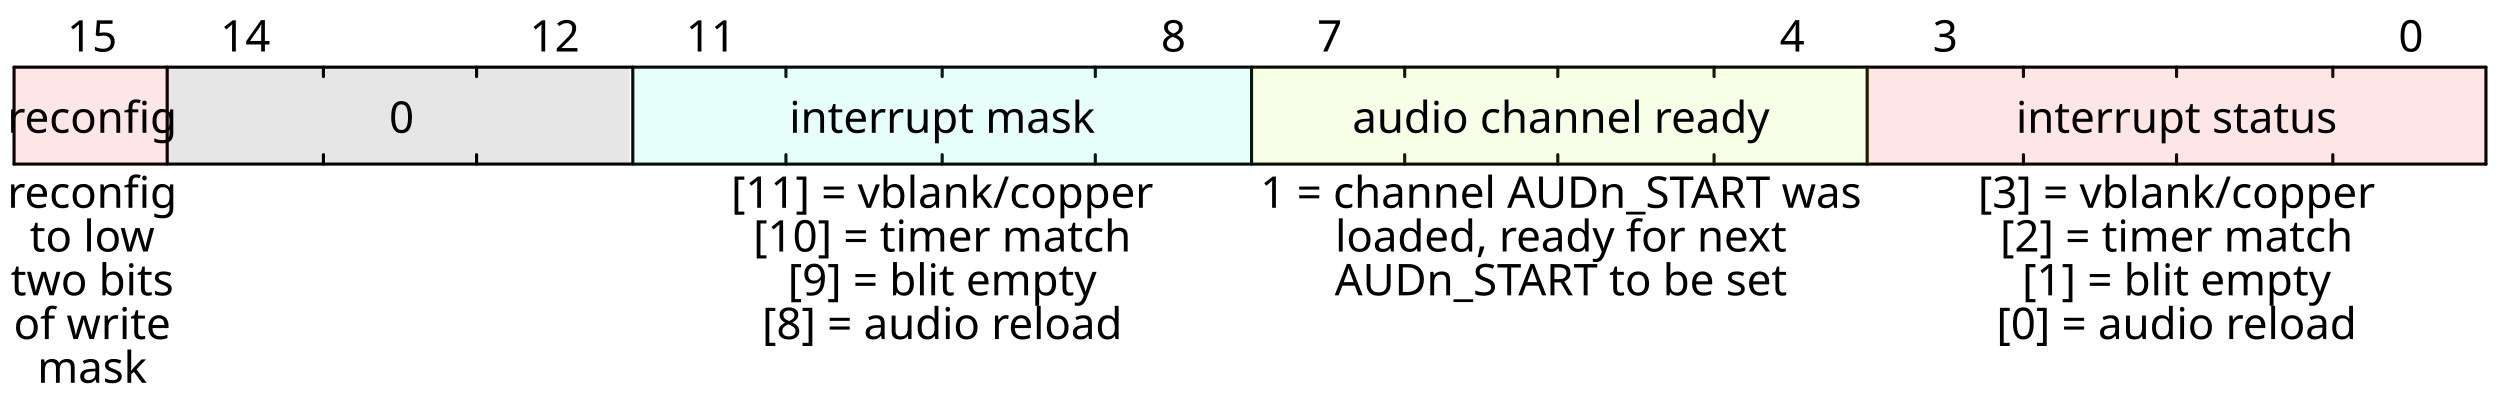
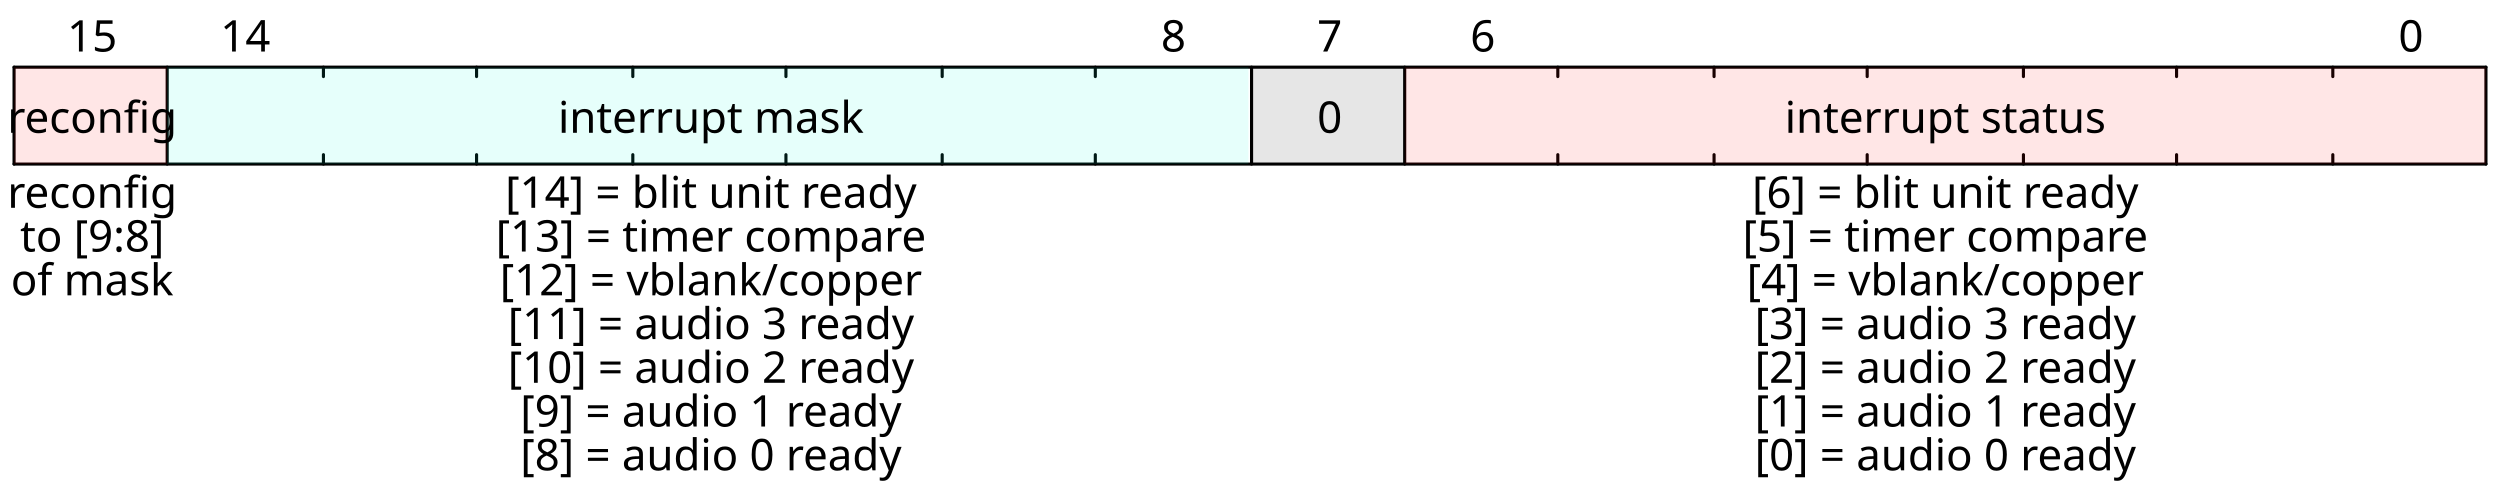
- <svg xmlns="http://www.w3.org/2000/svg" width="800" height="126" viewBox="0 0 800 126" class="WaveDrom">
+ <svg xmlns="http://www.w3.org/2000/svg" width="800" height="154" viewBox="0 0 800 154" class="WaveDrom">
  <g transform="translate(0.5,0.5)" text-anchor="middle" font-size="14" font-family="sans-serif" font-weight="normal">
    <g transform="translate(4,21)">
      <g stroke="black" stroke-width="1" stroke-linecap="round">
        <line x2="791" />
        <line x2="791" y1="31" y2="31" />
        <line y2="31" />
        <line x1="791" x2="791" y2="31" />
        <line x1="742" x2="742" y2="3" />
        <line x1="742" x2="742" y1="31" y2="28" />
        <line x1="692" x2="692" y2="3" />
        <line x1="692" x2="692" y1="31" y2="28" />
        <line x1="643" x2="643" y2="3" />
        <line x1="643" x2="643" y1="31" y2="28" />
-         <line x1="593" x2="593" y2="31" />
+         <line x1="593" x2="593" y2="3" />
+         <line x1="593" x2="593" y1="31" y2="28" />
        <line x1="544" x2="544" y2="3" />
        <line x1="544" x2="544" y1="31" y2="28" />
        <line x1="494" x2="494" y2="3" />
        <line x1="494" x2="494" y1="31" y2="28" />
-         <line x1="445" x2="445" y2="3" />
-         <line x1="445" x2="445" y1="31" y2="28" />
+         <line x1="445" x2="445" y2="31" />
        <line x1="396" x2="396" y2="31" />
        <line x1="346" x2="346" y2="3" />
        <line x1="346" x2="346" y1="31" y2="28" />
        <line x1="297" x2="297" y2="3" />
        <line x1="297" x2="297" y1="31" y2="28" />
        <line x1="247" x2="247" y2="3" />
        <line x1="247" x2="247" y1="31" y2="28" />
-         <line x1="198" x2="198" y2="31" />
+         <line x1="198" x2="198" y2="3" />
+         <line x1="198" x2="198" y1="31" y2="28" />
        <line x1="148" x2="148" y2="3" />
        <line x1="148" x2="148" y1="31" y2="28" />
        <line x1="99" x2="99" y2="3" />
        <line x1="99" x2="99" y1="31" y2="28" />
        <line x1="49" x2="49" y2="31" />
      </g>
      <g>
        <g>
-           <rect x="593" width="198" height="31" style="fill-opacity:0.1;fill:hsl(0,100%,50%)" />
-           <rect x="396" width="198" height="31" style="fill-opacity:0.1;fill:hsl(80,100%,50%)" />
-           <rect x="198" width="198" height="31" style="fill-opacity:0.1;fill:hsl(170,100%,50%)" />
-           <rect x="49" width="148" height="31" style="fill-opacity:0.1" />
+           <rect x="445" width="346" height="31" style="fill-opacity:0.1;fill:hsl(0,100%,50%)" />
+           <rect x="396" width="49" height="31" style="fill-opacity:0.1" />
+           <rect x="49" width="346" height="31" style="fill-opacity:0.1;fill:hsl(170,100%,50%)" />
          <rect width="49" height="31" style="fill-opacity:0.1;fill:hsl(0,100%,50%)" />
        </g>
        <g transform="translate(25,-11)">
          <g transform="translate(742)">
            <text y="6">0</text>
          </g>
-           <g transform="translate(593)">
-             <text y="6">3</text>
-           </g>
-           <g transform="translate(544)">
-             <text y="6">4</text>
+           <g transform="translate(445)">
+             <text y="6">6</text>
          </g>
          <g transform="translate(396)">
            <text y="6">7</text>
          </g>
          <g transform="translate(346)">
            <text y="6">8</text>
-           </g>
-           <g transform="translate(198)">
-             <text y="6">11</text>
-           </g>
-           <g transform="translate(148)">
-             <text y="6">12</text>
          </g>
          <g transform="translate(49)">
            <text y="6">14</text>
          </g>
          <g transform="translate(0)">
            <text y="6">15</text>
          </g>
        </g>
        <g transform="translate(25,15)">
-           <g transform="translate(667)">
+           <g transform="translate(593)">
            <text y="6">
              <tspan>interrupt status</tspan>
            </text>
          </g>
-           <g transform="translate(470)">
+           <g transform="translate(396)">
            <text y="6">
-               <tspan>audio channel ready</tspan>
+               <tspan>0</tspan>
            </text>
          </g>
-           <g transform="translate(272)">
+           <g transform="translate(198)">
            <text y="6">
              <tspan>interrupt mask</tspan>
-             </text>
-           </g>
-           <g transform="translate(99)">
-             <text y="6">
-               <tspan>0</tspan>
            </text>
          </g>
          <g transform="translate(0)">
            <text y="6">
              <tspan>reconfig</tspan>
            </text>
          </g>
        </g>
        <g transform="translate(25,39)">
          <g>
-             <g transform="translate(667)">
+             <g transform="translate(593)">
              <text y="6">
-                 <tspan>[3] = vblank/copper</tspan>
+                 <tspan>[6] = blit unit ready</tspan>
              </text>
            </g>
-             <g transform="translate(667,14)">
+             <g transform="translate(593,14)">
              <text y="6">
-                 <tspan>[2] = timer match</tspan>
+                 <tspan>[5] = timer compare</tspan>
              </text>
            </g>
-             <g transform="translate(667,28)">
+             <g transform="translate(593,28)">
              <text y="6">
-                 <tspan>[1] = blit empty</tspan>
+                 <tspan>[4] = vblank/copper</tspan>
              </text>
            </g>
-             <g transform="translate(667,42)">
+             <g transform="translate(593,42)">
              <text y="6">
-                 <tspan>[0] = audio reload</tspan>
+                 <tspan>[3] = audio 3 ready</tspan>
+               </text>
+             </g>
+             <g transform="translate(593,56)">
+               <text y="6">
+                 <tspan>[2] = audio 2 ready</tspan>
+               </text>
+             </g>
+             <g transform="translate(593,70)">
+               <text y="6">
+                 <tspan>[1] = audio 1 ready</tspan>
+               </text>
+             </g>
+             <g transform="translate(593,84)">
+               <text y="6">
+                 <tspan>[0] = audio 0 ready</tspan>
              </text>
            </g>
          </g>
          <g>
-             <g transform="translate(470)">
+             <g transform="translate(198)">
              <text y="6">
-                 <tspan>1 = channel AUDn_START was</tspan>
+                 <tspan>[14] = blit unit ready</tspan>
              </text>
            </g>
-             <g transform="translate(470,14)">
+             <g transform="translate(198,14)">
              <text y="6">
-                 <tspan>loaded, ready for next</tspan>
+                 <tspan>[13] = timer compare</tspan>
              </text>
            </g>
-             <g transform="translate(470,28)">
+             <g transform="translate(198,28)">
              <text y="6">
-                 <tspan>AUDn_START to be set</tspan>
+                 <tspan>[12] = vblank/copper</tspan>
              </text>
            </g>
-           </g>
-           <g>
-             <g transform="translate(272)">
+             <g transform="translate(198,42)">
              <text y="6">
-                 <tspan>[11] = vblank/copper</tspan>
+                 <tspan>[11] = audio 3 ready</tspan>
              </text>
            </g>
-             <g transform="translate(272,14)">
+             <g transform="translate(198,56)">
              <text y="6">
-                 <tspan>[10] = timer match</tspan>
+                 <tspan>[10] = audio 2 ready</tspan>
              </text>
            </g>
-             <g transform="translate(272,28)">
+             <g transform="translate(198,70)">
              <text y="6">
-                 <tspan>[9] = blit empty</tspan>
+                 <tspan>[9] = audio 1 ready</tspan>
              </text>
            </g>
-             <g transform="translate(272,42)">
+             <g transform="translate(198,84)">
              <text y="6">
-                 <tspan>[8] = audio reload</tspan>
+                 <tspan>[8] = audio 0 ready</tspan>
              </text>
            </g>
          </g>
          <g>
            <g transform="translate(0)">
              <text y="6">
                <tspan>reconfig</tspan>
              </text>
            </g>
            <g transform="translate(0,14)">
              <text y="6">
-                 <tspan>to low</tspan>
+                 <tspan>to [9:8]</tspan>
              </text>
            </g>
            <g transform="translate(0,28)">
              <text y="6">
-                 <tspan>two bits</tspan>
-               </text>
-             </g>
-             <g transform="translate(0,42)">
-               <text y="6">
-                 <tspan>of write</tspan>
-               </text>
-             </g>
-             <g transform="translate(0,56)">
-               <text y="6">
-                 <tspan>mask</tspan>
+                 <tspan>of mask</tspan>
              </text>
            </g>
          </g>
        </g>
      </g>
    </g>
  </g>
</svg>
